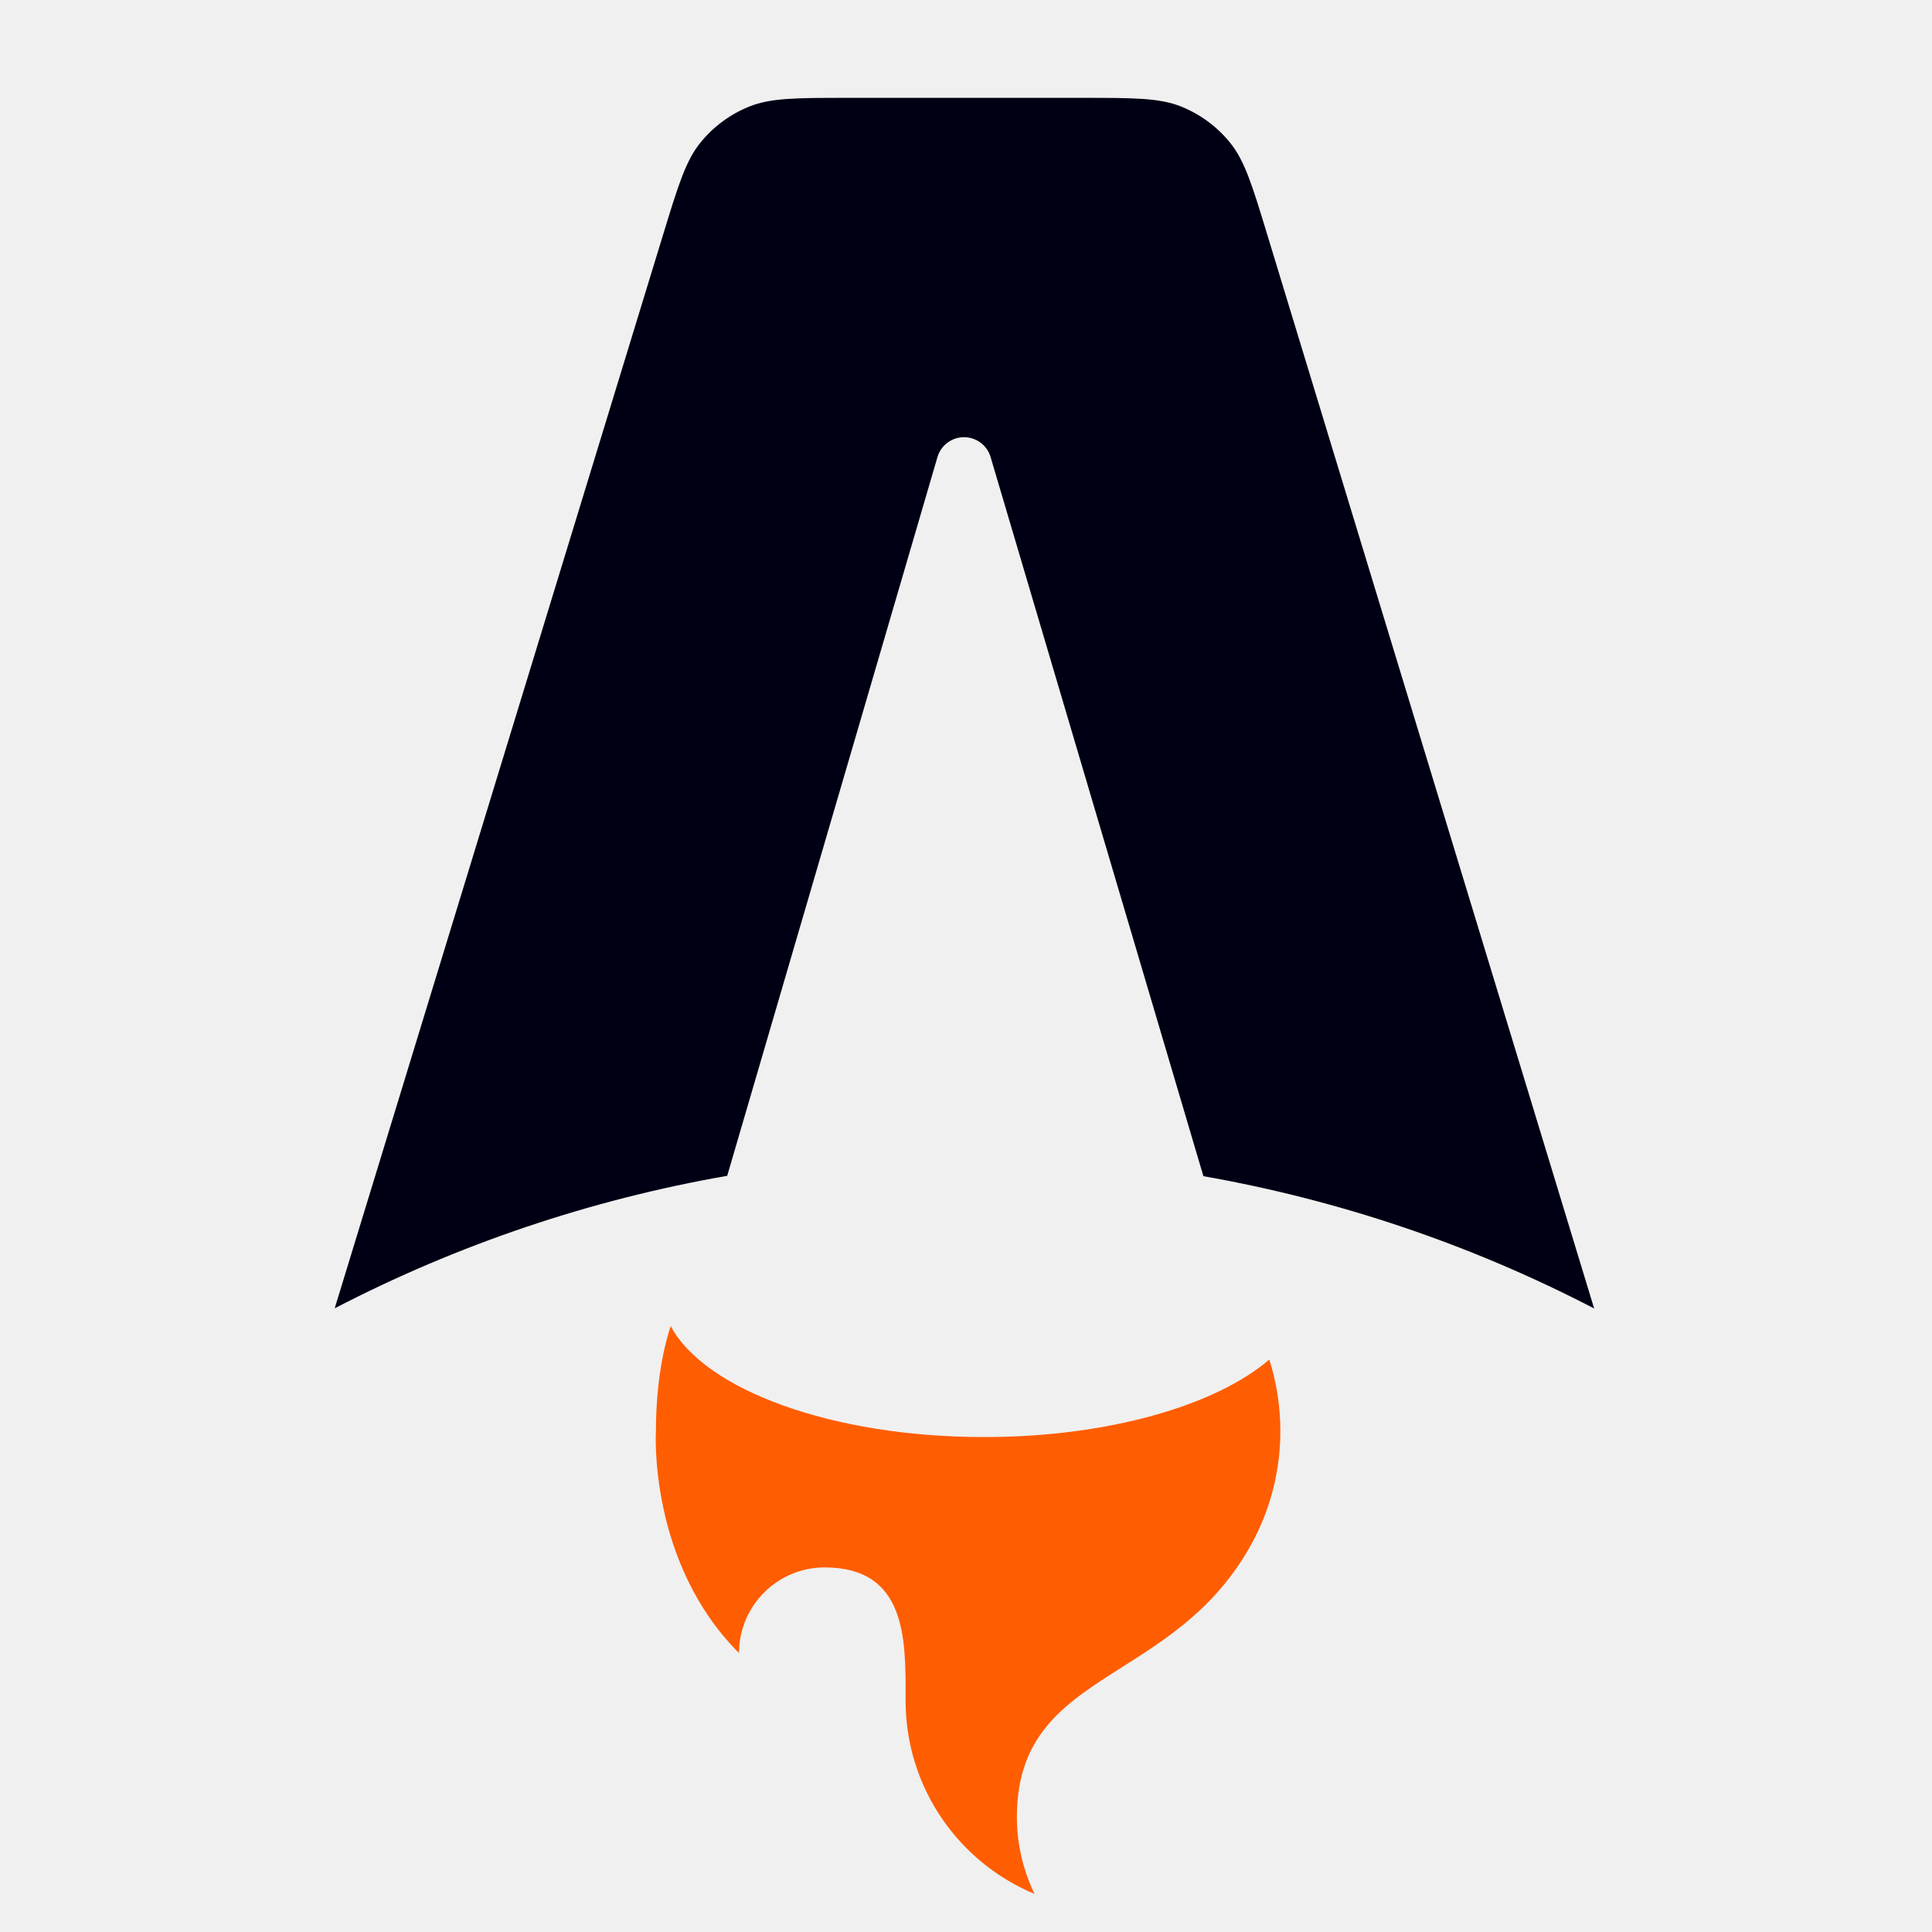
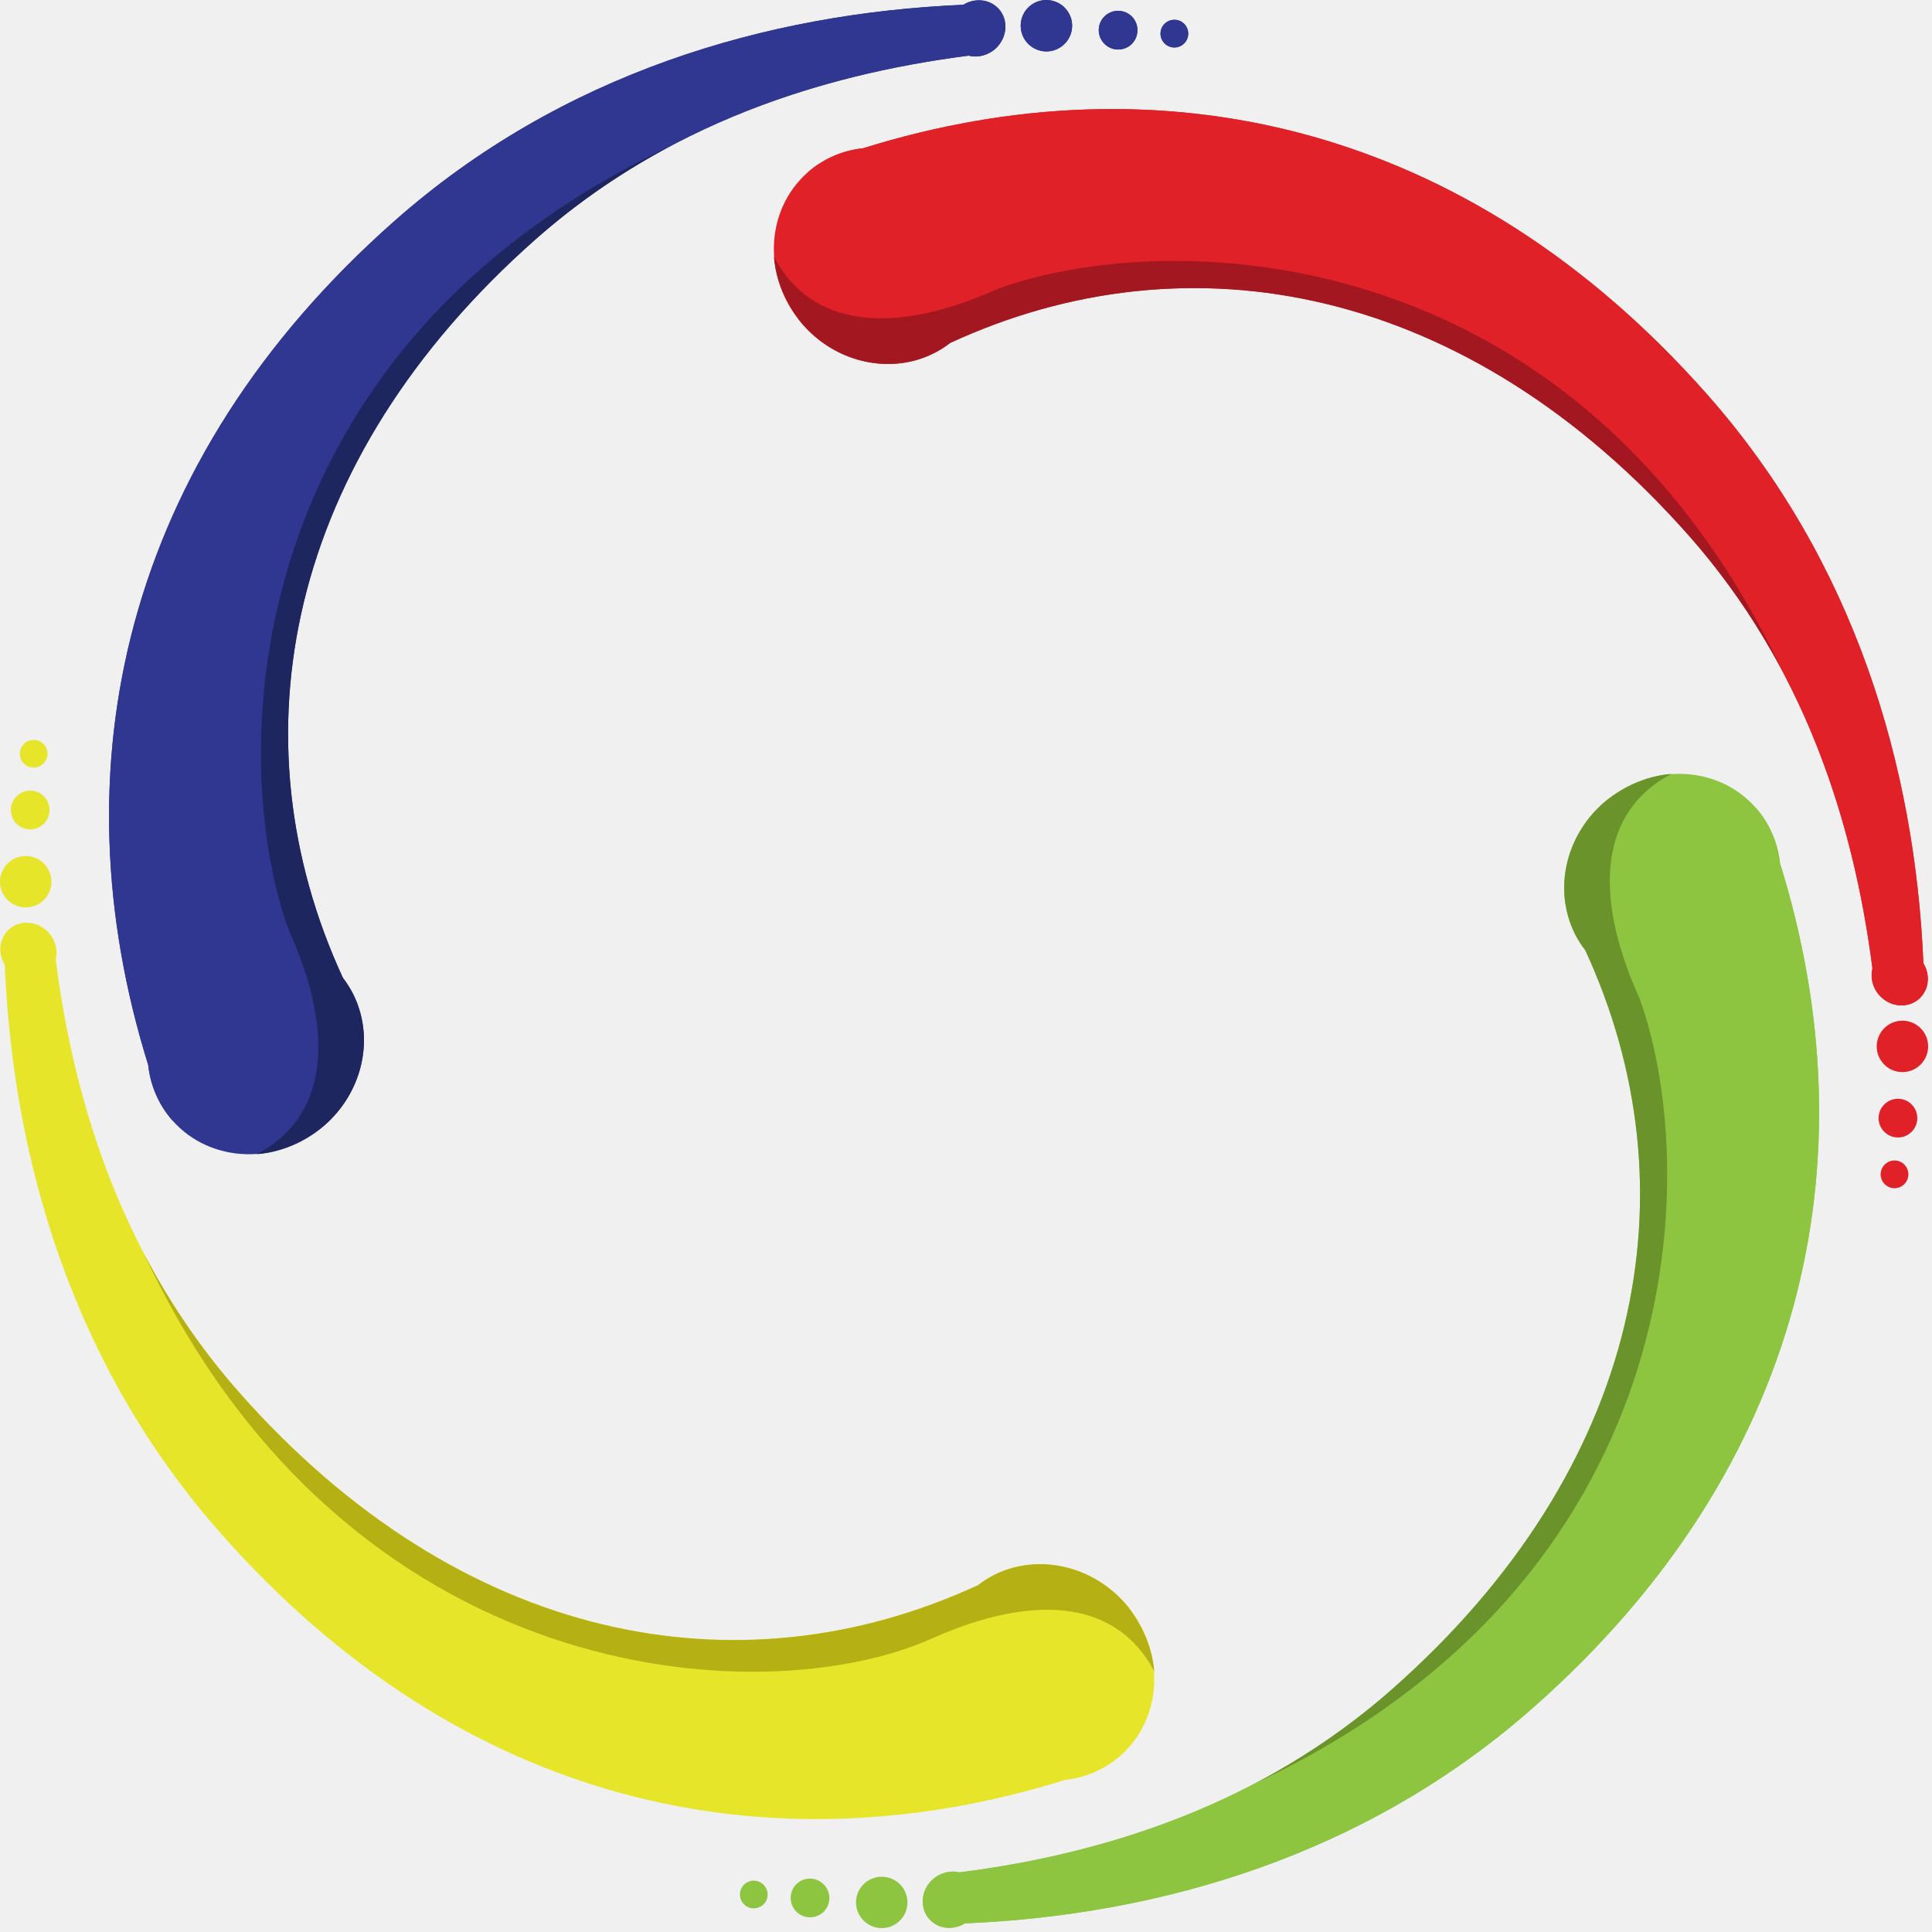
- <svg xmlns="http://www.w3.org/2000/svg" width="256" height="256" fill="none">
-   <style>
-         #flame { fill: #FF5D01; }
-         #a { fill: #000014; }
-         @media (prefers-color-scheme: dark) {
-             #a { fill: #fff; }
-         }
-     </style>
-   <path id="a" fill-rule="evenodd" clip-rule="evenodd" d="M163.008 18.929c1.944 2.413 2.935 5.67 4.917 12.181l43.309 142.27a180.277 180.277 0 00-51.778-17.53l-28.198-95.29a3.67 3.67 0 00-7.042.01l-27.857 95.232a180.225 180.225 0 00-52.01 17.557l43.52-142.281c1.99-6.502 2.983-9.752 4.927-12.16a15.999 15.999 0 016.484-4.798c2.872-1.154 6.271-1.154 13.07-1.154h31.085c6.807 0 10.211 0 13.086 1.157a16.004 16.004 0 016.487 4.806z" />
-   <path id="flame" fill-rule="evenodd" clip-rule="evenodd" d="M168.19 180.151c-7.139 6.105-21.39 10.268-37.804 10.268-20.147 0-37.033-6.272-41.513-14.707-1.602 4.835-1.961 10.367-1.961 13.902 0 0-1.056 17.355 11.015 29.426 0-6.268 5.081-11.349 11.349-11.349 10.743 0 10.731 9.373 10.721 16.977v.679c0 11.542 7.054 21.436 17.086 25.606a23.27 23.27 0 01-2.339-10.2c0-11.008 6.463-15.107 13.974-19.87 5.976-3.79 12.616-8.001 17.192-16.449a31.024 31.024 0 003.743-14.82c0-3.299-.513-6.479-1.463-9.463z" />
+ <svg xmlns="http://www.w3.org/2000/svg" width="44" height="44" viewBox="0 0 44 44" fill="none">
+   <path d="M22.61 0.092C22.413 -0.027 22.151 -0.022 21.939 0.109C17.459 0.3 12.789 1.67 8.983 5.033C2.793 10.503 1.272 17.5 3.374 24.252C3.411 24.597 3.524 24.933 3.716 25.236C3.779 25.335 3.849 25.428 3.927 25.518C4.797 26.501 6.352 26.548 7.397 25.622C8.171 24.939 8.453 23.917 8.197 23.033C8.119 22.763 7.991 22.505 7.81 22.271C5.293 16.822 6.494 10.49 12.202 5.446C15.161 2.834 18.69 1.699 22.059 1.267C22.204 1.305 22.366 1.288 22.509 1.216C22.564 1.189 22.618 1.156 22.665 1.114C22.938 0.871 22.977 0.466 22.75 0.208C22.709 0.161 22.661 0.124 22.61 0.092Z" fill="#303790" />
+   <path d="M24.269 0.198C24.485 0.44 24.462 0.81 24.218 1.024C23.977 1.239 23.609 1.216 23.392 0.973C23.18 0.731 23.201 0.36 23.443 0.146C23.687 -0.067 24.056 -0.043 24.269 0.198Z" fill="#303790" />
+   <path d="M25.795 0.395C25.955 0.578 25.938 0.857 25.758 1.018C25.574 1.179 25.296 1.161 25.135 0.979C24.972 0.795 24.99 0.517 25.172 0.357C25.355 0.196 25.634 0.213 25.795 0.395Z" fill="#303790" />
+   <path d="M26.982 0.557C27.097 0.687 27.085 0.887 26.954 1.003C26.824 1.117 26.626 1.106 26.51 0.975C26.393 0.846 26.406 0.644 26.536 0.53C26.667 0.414 26.867 0.427 26.982 0.557Z" fill="#303790" />
+   <path d="M6.594 21.221C7.648 23.578 7.457 25.443 5.845 26.287C6.607 26.231 7.206 25.793 7.398 25.622C8.17 24.94 8.453 23.918 8.196 23.034C8.12 22.763 7.991 22.506 7.81 22.271C5.293 16.821 6.493 10.49 12.201 5.447C13.2 4.565 14.263 3.855 15.362 3.279C5.436 7.914 4.874 17.366 6.594 21.221Z" fill="#1E2660" />
+   <path d="M6.556 21.133C5.152 17.148 5.436 7.914 15.362 3.279C17.099 2.371 18.929 1.807 20.738 1.474C21.18 1.392 21.62 1.325 22.059 1.267C22.205 1.305 22.366 1.288 22.509 1.217C22.565 1.189 22.618 1.156 22.665 1.114C22.938 0.871 22.976 0.467 22.751 0.208C22.709 0.161 22.661 0.125 22.61 0.092C22.412 -0.026 22.151 -0.022 21.939 0.109C17.458 0.3 12.79 1.669 8.984 5.033C2.792 10.503 1.272 17.501 3.375 24.25C3.411 24.598 3.524 24.933 3.715 25.236C3.779 25.335 3.849 25.428 3.927 25.518" fill="#303790" />
+   <path d="M0.093 21.302C-0.026 21.5 -0.022 21.76 0.109 21.972C0.297 26.455 1.669 31.122 5.033 34.927C10.502 41.119 17.501 42.64 24.252 40.538C24.599 40.5 24.934 40.388 25.237 40.196C25.335 40.134 25.429 40.063 25.518 39.985C26.502 39.115 26.548 37.56 25.624 36.514C24.938 35.74 23.918 35.461 23.034 35.714C22.763 35.792 22.506 35.92 22.273 36.103C16.822 38.62 10.491 37.419 5.448 31.711C2.834 28.751 1.7 25.22 1.269 21.854C1.305 21.708 1.287 21.545 1.217 21.402C1.191 21.348 1.157 21.294 1.114 21.248C0.871 20.973 0.465 20.936 0.208 21.162C0.161 21.203 0.123 21.25 0.093 21.302Z" fill="#E6E52A" />
+   <path d="M0.199 19.641C0.441 19.429 0.81 19.451 1.024 19.692C1.239 19.935 1.215 20.305 0.974 20.52C0.731 20.733 0.361 20.71 0.147 20.468C-0.068 20.225 -0.044 19.854 0.199 19.641Z" fill="#E6E52A" />
+   <path d="M0.395 18.117C0.578 17.956 0.857 17.971 1.018 18.155C1.179 18.338 1.162 18.616 0.979 18.778C0.797 18.94 0.518 18.922 0.357 18.74C0.196 18.558 0.214 18.278 0.395 18.117Z" fill="#E6E52A" />
+   <path d="M0.557 16.93C0.688 16.814 0.887 16.827 1.003 16.957C1.119 17.087 1.106 17.286 0.975 17.402C0.846 17.519 0.644 17.505 0.53 17.376C0.415 17.245 0.427 17.044 0.557 16.93Z" fill="#E6E52A" />
+   <path d="M21.221 37.317C23.58 36.264 25.445 36.455 26.287 38.065C26.23 37.304 25.793 36.706 25.623 36.514C24.939 35.74 23.917 35.461 23.033 35.714C22.762 35.792 22.505 35.92 22.272 36.102C16.821 38.619 10.491 37.419 5.447 31.711C4.565 30.712 3.854 29.648 3.278 28.55C7.915 38.476 17.365 39.039 21.221 37.317Z" fill="#B5B115" />
+   <path d="M21.302 43.82C21.5 43.94 21.761 43.934 21.973 43.804C26.454 43.614 31.123 42.243 34.928 38.88C41.119 33.41 42.64 26.412 40.538 19.66C40.502 19.314 40.388 18.977 40.196 18.675C40.134 18.577 40.063 18.482 39.985 18.394C39.115 17.409 37.562 17.363 36.514 18.29C35.74 18.974 35.459 19.994 35.715 20.878C35.793 21.149 35.921 21.408 36.103 21.638C38.619 27.09 37.419 33.421 31.711 38.464C28.751 41.076 25.221 42.212 21.853 42.642C21.708 42.607 21.547 42.623 21.404 42.695C21.348 42.721 21.296 42.755 21.248 42.797C20.975 43.041 20.936 43.447 21.162 43.703C21.203 43.75 21.251 43.789 21.302 43.82Z" fill="#8DC440" />
+   <path d="M19.643 43.713C19.427 43.472 19.45 43.103 19.693 42.888C19.935 42.675 20.305 42.697 20.52 42.939C20.734 43.181 20.712 43.55 20.468 43.765C20.227 43.979 19.856 43.956 19.643 43.713Z" fill="#8DC440" />
+   <path d="M18.118 43.517C17.956 43.335 17.973 43.055 18.155 42.893C18.339 42.733 18.617 42.751 18.777 42.935C18.939 43.115 18.922 43.393 18.741 43.555C18.557 43.716 18.277 43.698 18.118 43.517Z" fill="#8DC440" />
+   <path d="M16.93 43.354C16.815 43.224 16.828 43.025 16.958 42.909C17.088 42.794 17.287 42.807 17.402 42.938C17.52 43.068 17.506 43.267 17.376 43.383C17.245 43.496 17.045 43.487 16.93 43.354Z" fill="#8DC440" />
+   <path d="M37.318 22.69C36.264 20.331 36.456 18.467 38.067 17.624C37.303 17.682 36.707 18.121 36.514 18.288C35.74 18.974 35.46 19.994 35.716 20.878C35.793 21.149 35.921 21.408 36.102 21.638C38.619 27.09 37.419 33.421 31.711 38.464C30.713 39.346 29.649 40.058 28.55 40.633C38.476 35.996 39.039 26.548 37.318 22.69Z" fill="#6B932C" />
+   <path d="M37.356 22.781C38.76 26.762 38.475 35.996 28.551 40.633C26.812 41.539 24.983 42.104 23.175 42.438H23.172H23.173C22.733 42.518 22.292 42.587 21.854 42.642C21.707 42.607 21.546 42.624 21.403 42.695C21.347 42.721 21.295 42.755 21.247 42.797C20.974 43.041 20.935 43.447 21.161 43.703C21.204 43.748 21.251 43.789 21.302 43.82C21.501 43.938 21.761 43.934 21.973 43.803C26.455 43.615 31.122 42.243 34.928 38.88C41.12 33.41 42.64 26.413 40.539 19.66C40.501 19.314 40.388 18.977 40.197 18.675C40.134 18.577 40.064 18.482 39.985 18.394" fill="#8DC440" />
+   <path d="M43.82 22.608C43.938 22.412 43.934 22.151 43.804 21.939C43.614 17.458 42.242 12.789 38.88 8.984C33.41 2.793 26.412 1.272 19.661 3.375C19.314 3.412 18.977 3.523 18.677 3.716C18.577 3.778 18.483 3.849 18.393 3.927C17.41 4.797 17.363 6.35 18.289 7.398C18.973 8.172 19.994 8.453 20.879 8.198C21.15 8.118 21.407 7.991 21.64 7.809C27.091 5.293 33.42 6.493 38.465 12.2C41.078 15.159 42.212 18.691 42.644 22.057C42.606 22.205 42.624 22.365 42.695 22.51C42.722 22.564 42.756 22.616 42.798 22.664C43.041 22.939 43.446 22.976 43.705 22.749C43.751 22.709 43.788 22.66 43.82 22.608Z" fill="#E02228" />
+   <path d="M43.714 24.27C43.472 24.483 43.102 24.461 42.888 24.219C42.673 23.976 42.697 23.608 42.939 23.391C43.182 23.179 43.551 23.201 43.766 23.443C43.979 23.686 43.957 24.055 43.714 24.27Z" fill="#E02228" />
+   <path d="M43.517 25.795C43.334 25.956 43.056 25.939 42.894 25.756C42.733 25.574 42.75 25.296 42.933 25.134C43.116 24.973 43.394 24.99 43.555 25.172C43.716 25.354 43.698 25.635 43.517 25.795Z" fill="#E02228" />
+   <path d="M43.356 26.981C43.224 27.098 43.025 27.085 42.909 26.953C42.794 26.823 42.807 26.624 42.937 26.509C43.067 26.393 43.267 26.405 43.383 26.535C43.497 26.667 43.487 26.867 43.356 26.981Z" fill="#E02228" />
+   <path d="M22.691 6.594C20.332 7.646 18.468 7.456 17.625 5.847C17.682 6.607 18.12 7.205 18.289 7.398C18.973 8.172 19.994 8.452 20.879 8.197C21.15 8.118 21.407 7.991 21.64 7.81C27.091 5.294 33.42 6.493 38.465 12.201C39.347 13.201 40.058 14.263 40.634 15.363C35.997 5.437 26.547 4.873 22.691 6.594Z" fill="#A31721" />
+   <path d="M22.78 6.556C26.763 5.151 35.997 5.437 40.634 15.363C41.54 17.1 42.104 18.927 42.438 20.738C42.519 21.18 42.588 21.619 42.644 22.057C42.608 22.204 42.624 22.364 42.695 22.509C42.722 22.564 42.756 22.617 42.799 22.663C43.042 22.939 43.446 22.977 43.705 22.749C43.75 22.708 43.788 22.66 43.819 22.609C43.938 22.411 43.934 22.151 43.804 21.939C43.614 17.459 42.242 12.789 38.88 8.985C33.41 2.793 26.412 1.272 19.661 3.375C19.314 3.412 18.977 3.523 18.677 3.716C18.578 3.777 18.483 3.849 18.393 3.927" fill="#E02228" />
+   <path d="M23.444 0.146C23.201 0.361 23.178 0.731 23.392 0.973C23.607 1.215 23.977 1.24 24.219 1.024C24.462 0.811 24.485 0.439 24.269 0.198C24.056 -0.043 23.687 -0.068 23.444 0.146Z" fill="#303790" />
+   <path d="M25.172 0.357C24.99 0.517 24.972 0.795 25.135 0.979C25.296 1.161 25.574 1.179 25.758 1.018C25.938 0.856 25.955 0.578 25.795 0.395C25.634 0.213 25.355 0.196 25.172 0.357Z" fill="#303790" />
+   <path d="M26.982 0.557C26.867 0.427 26.667 0.414 26.536 0.53C26.406 0.644 26.393 0.846 26.51 0.975C26.626 1.106 26.824 1.117 26.954 1.003C27.085 0.887 27.097 0.687 26.982 0.557Z" fill="#303790" />
</svg>
